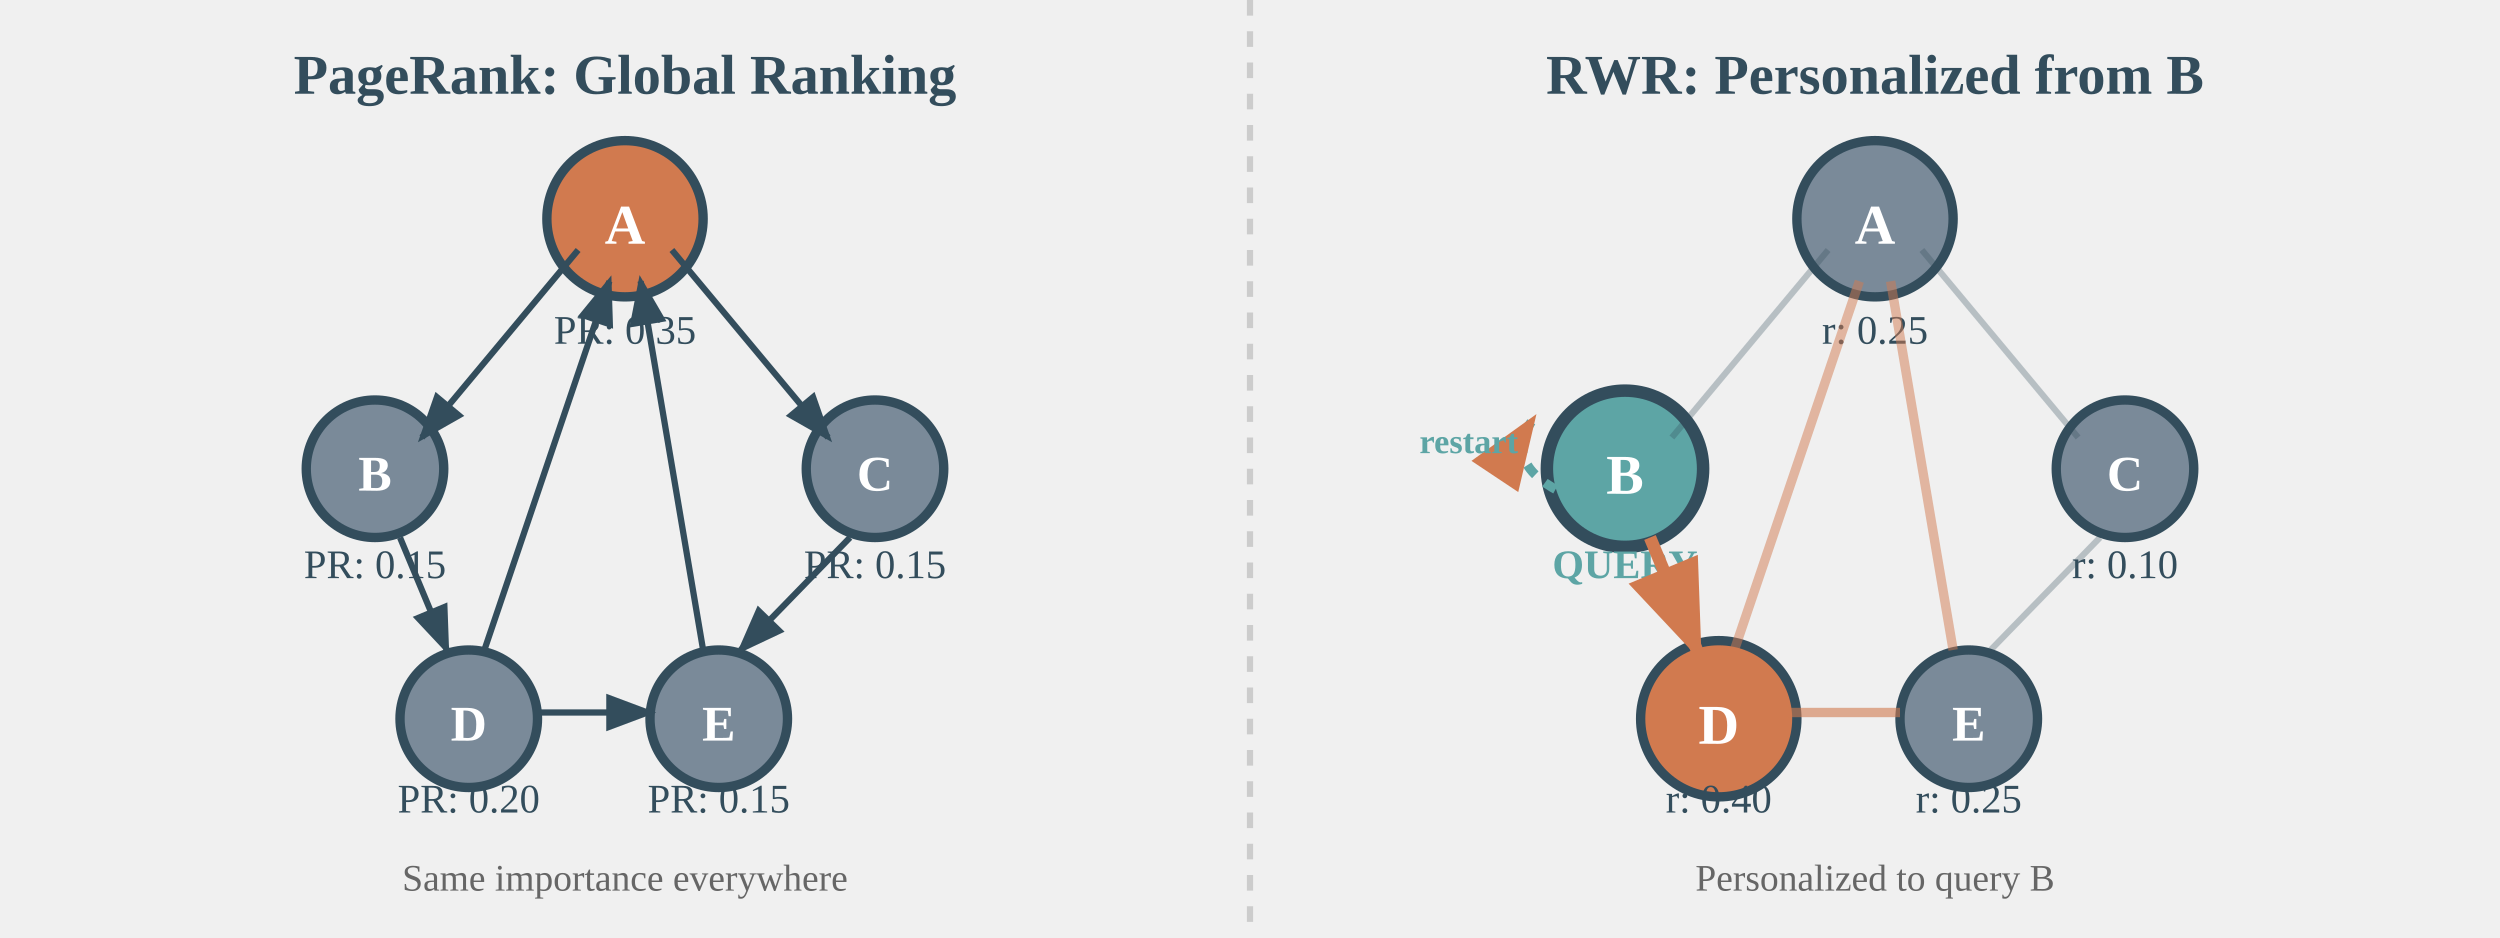
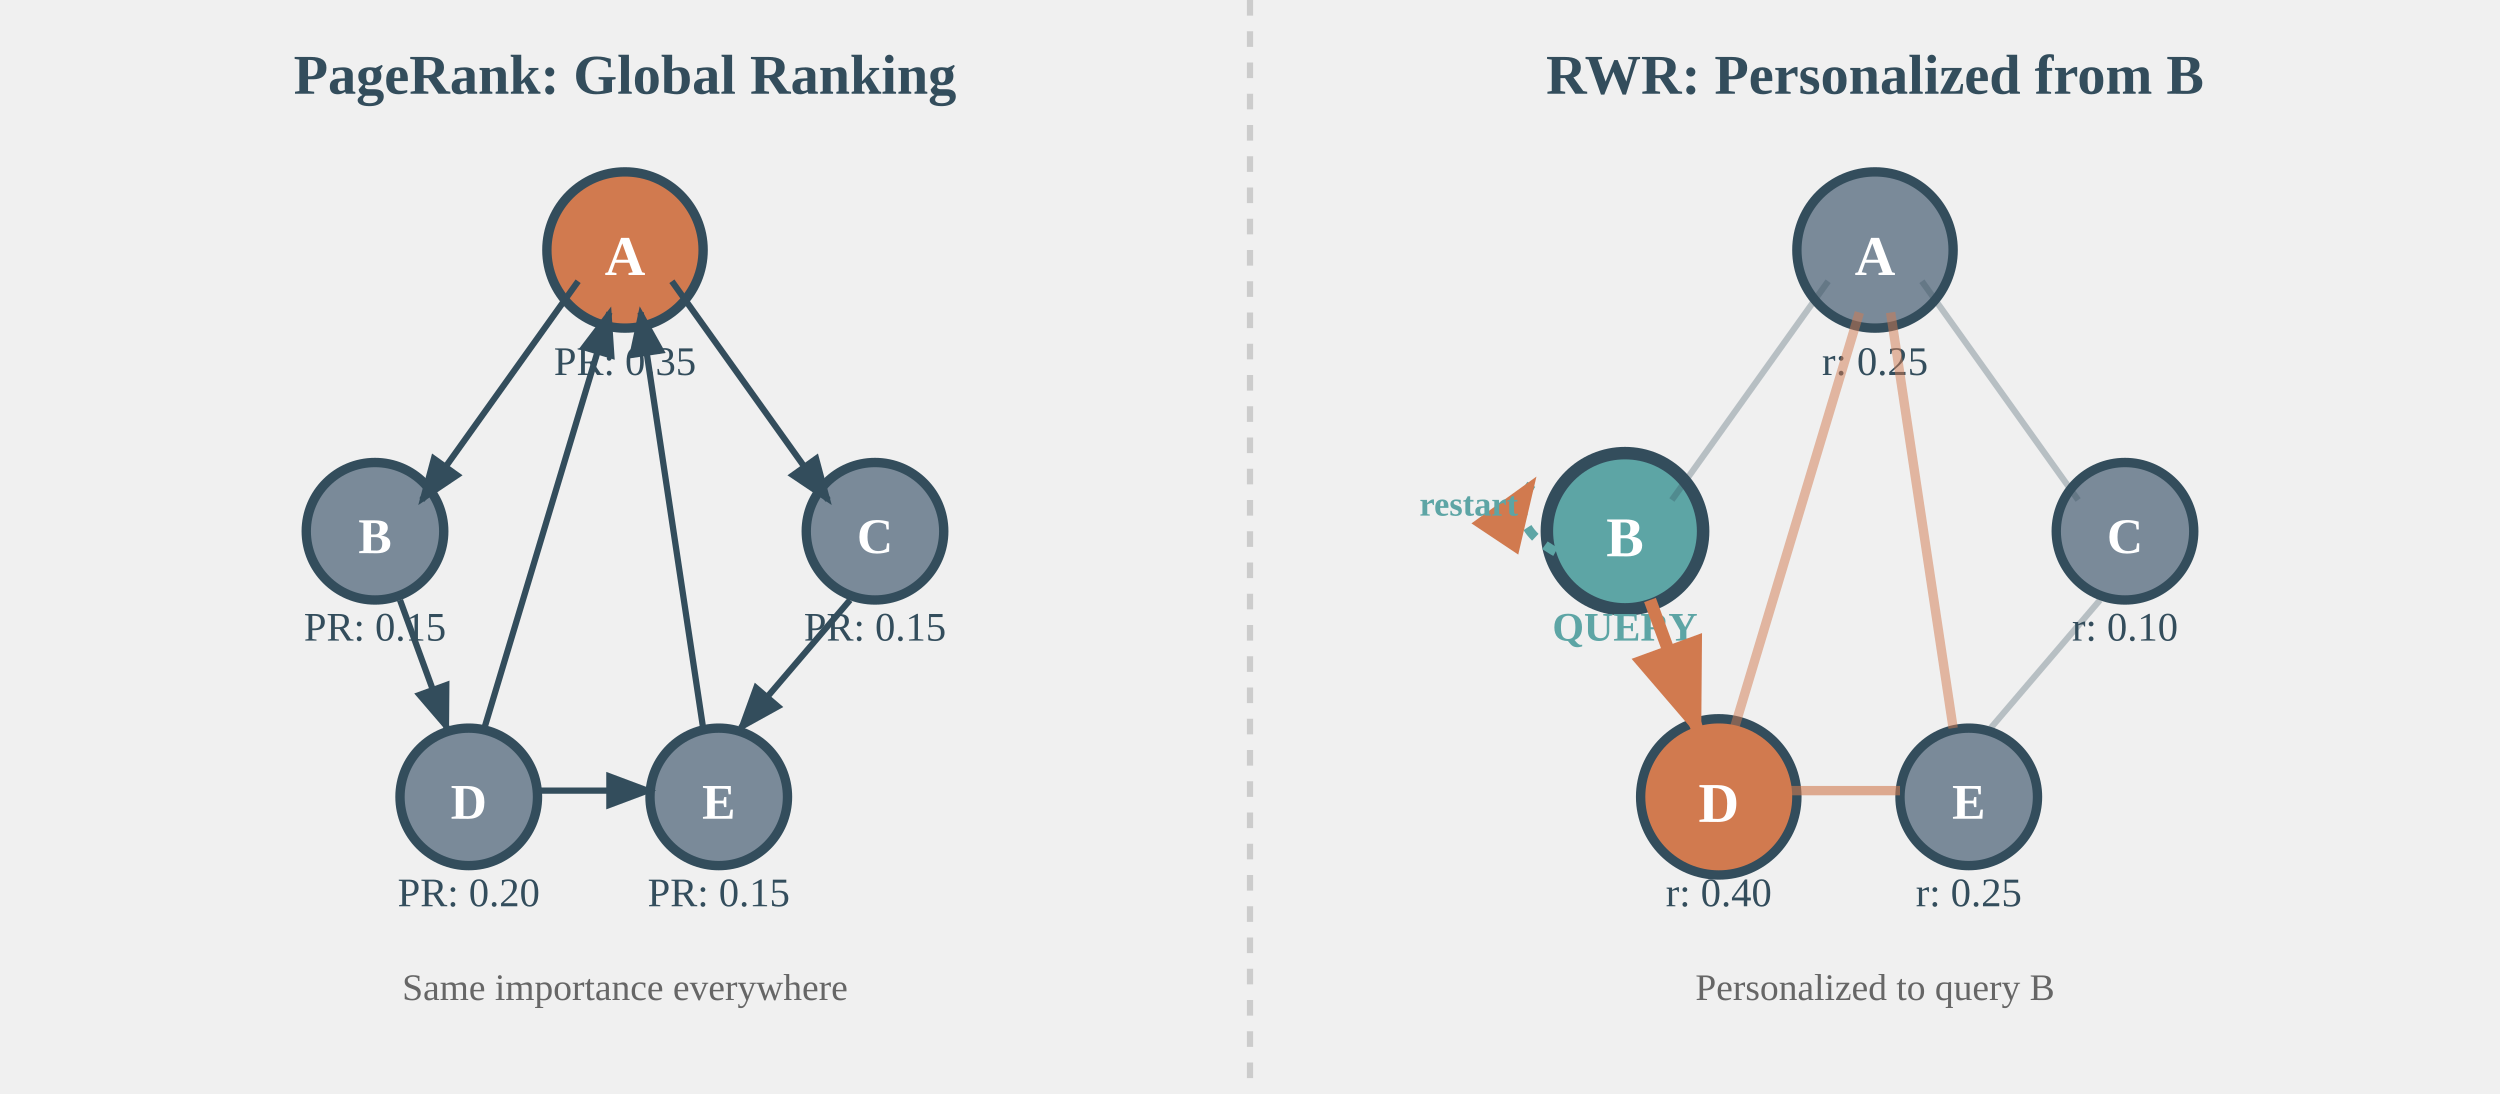
- <svg xmlns="http://www.w3.org/2000/svg" width="800" height="300" viewBox="0 0 800 300">
+ <svg xmlns="http://www.w3.org/2000/svg" width="800" height="350" viewBox="0 0 800 350">
  <text x="200" y="30" text-anchor="middle" font-size="18" font-weight="bold" fill="#334d5c">PageRank: Global Ranking</text>
-   <circle cx="200" cy="70" r="25" fill="#d17a4f" stroke="#334d5c" stroke-width="3" />
-   <text x="200" y="78" text-anchor="middle" fill="white" font-size="18" font-weight="bold">A</text>
-   <text x="200" y="110" text-anchor="middle" fill="#334d5c" font-size="13">PR: 0.35</text>
-   <circle cx="120" cy="150" r="22" fill="#7a8a99" stroke="#334d5c" stroke-width="3" />
-   <text x="120" y="157" text-anchor="middle" fill="white" font-size="16" font-weight="bold">B</text>
-   <text x="120" y="185" text-anchor="middle" fill="#334d5c" font-size="13">PR: 0.15</text>
-   <circle cx="280" cy="150" r="22" fill="#7a8a99" stroke="#334d5c" stroke-width="3" />
-   <text x="280" y="157" text-anchor="middle" fill="white" font-size="16" font-weight="bold">C</text>
-   <text x="280" y="185" text-anchor="middle" fill="#334d5c" font-size="13">PR: 0.15</text>
-   <circle cx="150" cy="230" r="22" fill="#7a8a99" stroke="#334d5c" stroke-width="3" />
-   <text x="150" y="237" text-anchor="middle" fill="white" font-size="16" font-weight="bold">D</text>
-   <text x="150" y="260" text-anchor="middle" fill="#334d5c" font-size="13">PR: 0.20</text>
-   <circle cx="230" cy="230" r="22" fill="#7a8a99" stroke="#334d5c" stroke-width="3" />
-   <text x="230" y="237" text-anchor="middle" fill="white" font-size="16" font-weight="bold">E</text>
-   <text x="230" y="260" text-anchor="middle" fill="#334d5c" font-size="13">PR: 0.15</text>
+   <circle cx="200" cy="80" r="25" fill="#d17a4f" stroke="#334d5c" stroke-width="3" />
+   <text x="200" y="88" text-anchor="middle" fill="white" font-size="18" font-weight="bold">A</text>
+   <text x="200" y="120" text-anchor="middle" fill="#334d5c" font-size="13">PR: 0.35</text>
+   <circle cx="120" cy="170" r="22" fill="#7a8a99" stroke="#334d5c" stroke-width="3" />
+   <text x="120" y="177" text-anchor="middle" fill="white" font-size="16" font-weight="bold">B</text>
+   <text x="120" y="205" text-anchor="middle" fill="#334d5c" font-size="13">PR: 0.15</text>
+   <circle cx="280" cy="170" r="22" fill="#7a8a99" stroke="#334d5c" stroke-width="3" />
+   <text x="280" y="177" text-anchor="middle" fill="white" font-size="16" font-weight="bold">C</text>
+   <text x="280" y="205" text-anchor="middle" fill="#334d5c" font-size="13">PR: 0.15</text>
+   <circle cx="150" cy="255" r="22" fill="#7a8a99" stroke="#334d5c" stroke-width="3" />
+   <text x="150" y="262" text-anchor="middle" fill="white" font-size="16" font-weight="bold">D</text>
+   <text x="150" y="290" text-anchor="middle" fill="#334d5c" font-size="13">PR: 0.20</text>
+   <circle cx="230" cy="255" r="22" fill="#7a8a99" stroke="#334d5c" stroke-width="3" />
+   <text x="230" y="262" text-anchor="middle" fill="white" font-size="16" font-weight="bold">E</text>
+   <text x="230" y="290" text-anchor="middle" fill="#334d5c" font-size="13">PR: 0.15</text>
  <defs>
    <marker id="arrow-pr" markerWidth="8" markerHeight="8" refX="7" refY="3" orient="auto">
      <polygon points="0 0, 8 3, 0 6" fill="#334d5c" />
    </marker>
  </defs>
-   <path d="M 185 80 L 135 140" stroke="#334d5c" stroke-width="2" marker-end="url(#arrow-pr)" />
-   <path d="M 215 80 L 265 140" stroke="#334d5c" stroke-width="2" marker-end="url(#arrow-pr)" />
-   <path d="M 128 172 L 143 208" stroke="#334d5c" stroke-width="2" marker-end="url(#arrow-pr)" />
-   <path d="M 272 172 L 237 208" stroke="#334d5c" stroke-width="2" marker-end="url(#arrow-pr)" />
-   <path d="M 172 228 L 208 228" stroke="#334d5c" stroke-width="2" marker-end="url(#arrow-pr)" />
-   <path d="M 155 208 L 195 90" stroke="#334d5c" stroke-width="2" marker-end="url(#arrow-pr)" />
-   <path d="M 225 208 L 205 90" stroke="#334d5c" stroke-width="2" marker-end="url(#arrow-pr)" />
-   <text x="200" y="285" text-anchor="middle" fill="#666" font-size="12">Same importance everywhere</text>
-   <line x1="400" y1="0" x2="400" y2="300" stroke="#ccc" stroke-width="2" stroke-dasharray="5,5" />
+   <path d="M 185 90 L 135 160" stroke="#334d5c" stroke-width="2" marker-end="url(#arrow-pr)" />
+   <path d="M 215 90 L 265 160" stroke="#334d5c" stroke-width="2" marker-end="url(#arrow-pr)" />
+   <path d="M 128 192 L 143 233" stroke="#334d5c" stroke-width="2" marker-end="url(#arrow-pr)" />
+   <path d="M 272 192 L 237 233" stroke="#334d5c" stroke-width="2" marker-end="url(#arrow-pr)" />
+   <path d="M 172 253 L 208 253" stroke="#334d5c" stroke-width="2" marker-end="url(#arrow-pr)" />
+   <path d="M 155 233 L 195 100" stroke="#334d5c" stroke-width="2" marker-end="url(#arrow-pr)" />
+   <path d="M 225 233 L 205 100" stroke="#334d5c" stroke-width="2" marker-end="url(#arrow-pr)" />
+   <text x="200" y="320" text-anchor="middle" fill="#666" font-size="12">Same importance everywhere</text>
+   <line x1="400" y1="0" x2="400" y2="350" stroke="#ccc" stroke-width="2" stroke-dasharray="5,5" />
  <text x="600" y="30" text-anchor="middle" font-size="18" font-weight="bold" fill="#334d5c">RWR: Personalized from B</text>
-   <circle cx="600" cy="70" r="25" fill="#7a8a99" stroke="#334d5c" stroke-width="3" />
-   <text x="600" y="78" text-anchor="middle" fill="white" font-size="18" font-weight="bold">A</text>
-   <text x="600" y="110" text-anchor="middle" fill="#334d5c" font-size="13">r: 0.25</text>
-   <circle cx="520" cy="150" r="25" fill="#5da5a5" stroke="#334d5c" stroke-width="4" />
-   <text x="520" y="158" text-anchor="middle" fill="white" font-size="18" font-weight="bold">B</text>
-   <text x="520" y="185" text-anchor="middle" fill="#5da5a5" font-size="13" font-weight="bold">QUERY</text>
-   <circle cx="680" cy="150" r="22" fill="#7a8a99" stroke="#334d5c" stroke-width="3" />
-   <text x="680" y="157" text-anchor="middle" fill="white" font-size="16" font-weight="bold">C</text>
-   <text x="680" y="185" text-anchor="middle" fill="#334d5c" font-size="13">r: 0.10</text>
-   <circle cx="550" cy="230" r="25" fill="#d17a4f" stroke="#334d5c" stroke-width="3" />
-   <text x="550" y="238" text-anchor="middle" fill="white" font-size="18" font-weight="bold">D</text>
-   <text x="550" y="260" text-anchor="middle" fill="#334d5c" font-size="13">r: 0.40</text>
-   <circle cx="630" cy="230" r="22" fill="#7a8a99" stroke="#334d5c" stroke-width="3" />
-   <text x="630" y="237" text-anchor="middle" fill="white" font-size="16" font-weight="bold">E</text>
-   <text x="630" y="260" text-anchor="middle" fill="#334d5c" font-size="13">r: 0.25</text>
+   <circle cx="600" cy="80" r="25" fill="#7a8a99" stroke="#334d5c" stroke-width="3" />
+   <text x="600" y="88" text-anchor="middle" fill="white" font-size="18" font-weight="bold">A</text>
+   <text x="600" y="120" text-anchor="middle" fill="#334d5c" font-size="13">r: 0.25</text>
+   <circle cx="520" cy="170" r="25" fill="#5da5a5" stroke="#334d5c" stroke-width="4" />
+   <text x="520" y="178" text-anchor="middle" fill="white" font-size="18" font-weight="bold">B</text>
+   <text x="520" y="205" text-anchor="middle" fill="#5da5a5" font-size="13" font-weight="bold">QUERY</text>
+   <circle cx="680" cy="170" r="22" fill="#7a8a99" stroke="#334d5c" stroke-width="3" />
+   <text x="680" y="177" text-anchor="middle" fill="white" font-size="16" font-weight="bold">C</text>
+   <text x="680" y="205" text-anchor="middle" fill="#334d5c" font-size="13">r: 0.10</text>
+   <circle cx="550" cy="255" r="25" fill="#d17a4f" stroke="#334d5c" stroke-width="3" />
+   <text x="550" y="263" text-anchor="middle" fill="white" font-size="18" font-weight="bold">D</text>
+   <text x="550" y="290" text-anchor="middle" fill="#334d5c" font-size="13">r: 0.40</text>
+   <circle cx="630" cy="255" r="22" fill="#7a8a99" stroke="#334d5c" stroke-width="3" />
+   <text x="630" y="262" text-anchor="middle" fill="white" font-size="16" font-weight="bold">E</text>
+   <text x="630" y="290" text-anchor="middle" fill="#334d5c" font-size="13">r: 0.25</text>
  <defs>
    <marker id="arrow-rwr" markerWidth="8" markerHeight="8" refX="7" refY="3" orient="auto">
      <polygon points="0 0, 8 3, 0 6" fill="#d17a4f" />
    </marker>
  </defs>
-   <path d="M 585 80 L 535 140" stroke="#334d5c" stroke-width="2" opacity="0.3" />
-   <path d="M 615 80 L 665 140" stroke="#334d5c" stroke-width="2" opacity="0.3" />
-   <path d="M 528 172 L 543 208" stroke="#d17a4f" stroke-width="4" marker-end="url(#arrow-rwr)" />
-   <path d="M 672 172 L 637 208" stroke="#334d5c" stroke-width="2" opacity="0.3" />
-   <path d="M 572 228 L 608 228" stroke="#d17a4f" stroke-width="3" opacity="0.6" />
-   <path d="M 555 208 L 595 90" stroke="#d17a4f" stroke-width="3" opacity="0.5" />
-   <path d="M 625 208 L 605 90" stroke="#d17a4f" stroke-width="3" opacity="0.5" />
-   <path d="M 505 160 Q 480 150 490 135" stroke="#5da5a5" stroke-width="3" fill="none" marker-end="url(#arrow-rwr)" stroke-dasharray="4,4" />
-   <text x="470" y="145" text-anchor="middle" fill="#5da5a5" font-size="11" font-weight="bold">restart</text>
-   <text x="600" y="285" text-anchor="middle" fill="#666" font-size="12">Personalized to query B</text>
+   <path d="M 585 90 L 535 160" stroke="#334d5c" stroke-width="2" opacity="0.3" />
+   <path d="M 615 90 L 665 160" stroke="#334d5c" stroke-width="2" opacity="0.3" />
+   <path d="M 528 192 L 543 233" stroke="#d17a4f" stroke-width="4" marker-end="url(#arrow-rwr)" />
+   <path d="M 672 192 L 637 233" stroke="#334d5c" stroke-width="2" opacity="0.3" />
+   <path d="M 572 253 L 608 253" stroke="#d17a4f" stroke-width="3" opacity="0.6" />
+   <path d="M 555 233 L 595 100" stroke="#d17a4f" stroke-width="3" opacity="0.5" />
+   <path d="M 625 233 L 605 100" stroke="#d17a4f" stroke-width="3" opacity="0.5" />
+   <path d="M 505 180 Q 480 170 490 155" stroke="#5da5a5" stroke-width="3" fill="none" marker-end="url(#arrow-rwr)" stroke-dasharray="4,4" />
+   <text x="470" y="165" text-anchor="middle" fill="#5da5a5" font-size="11" font-weight="bold">restart</text>
+   <text x="600" y="320" text-anchor="middle" fill="#666" font-size="12">Personalized to query B</text>
</svg>
